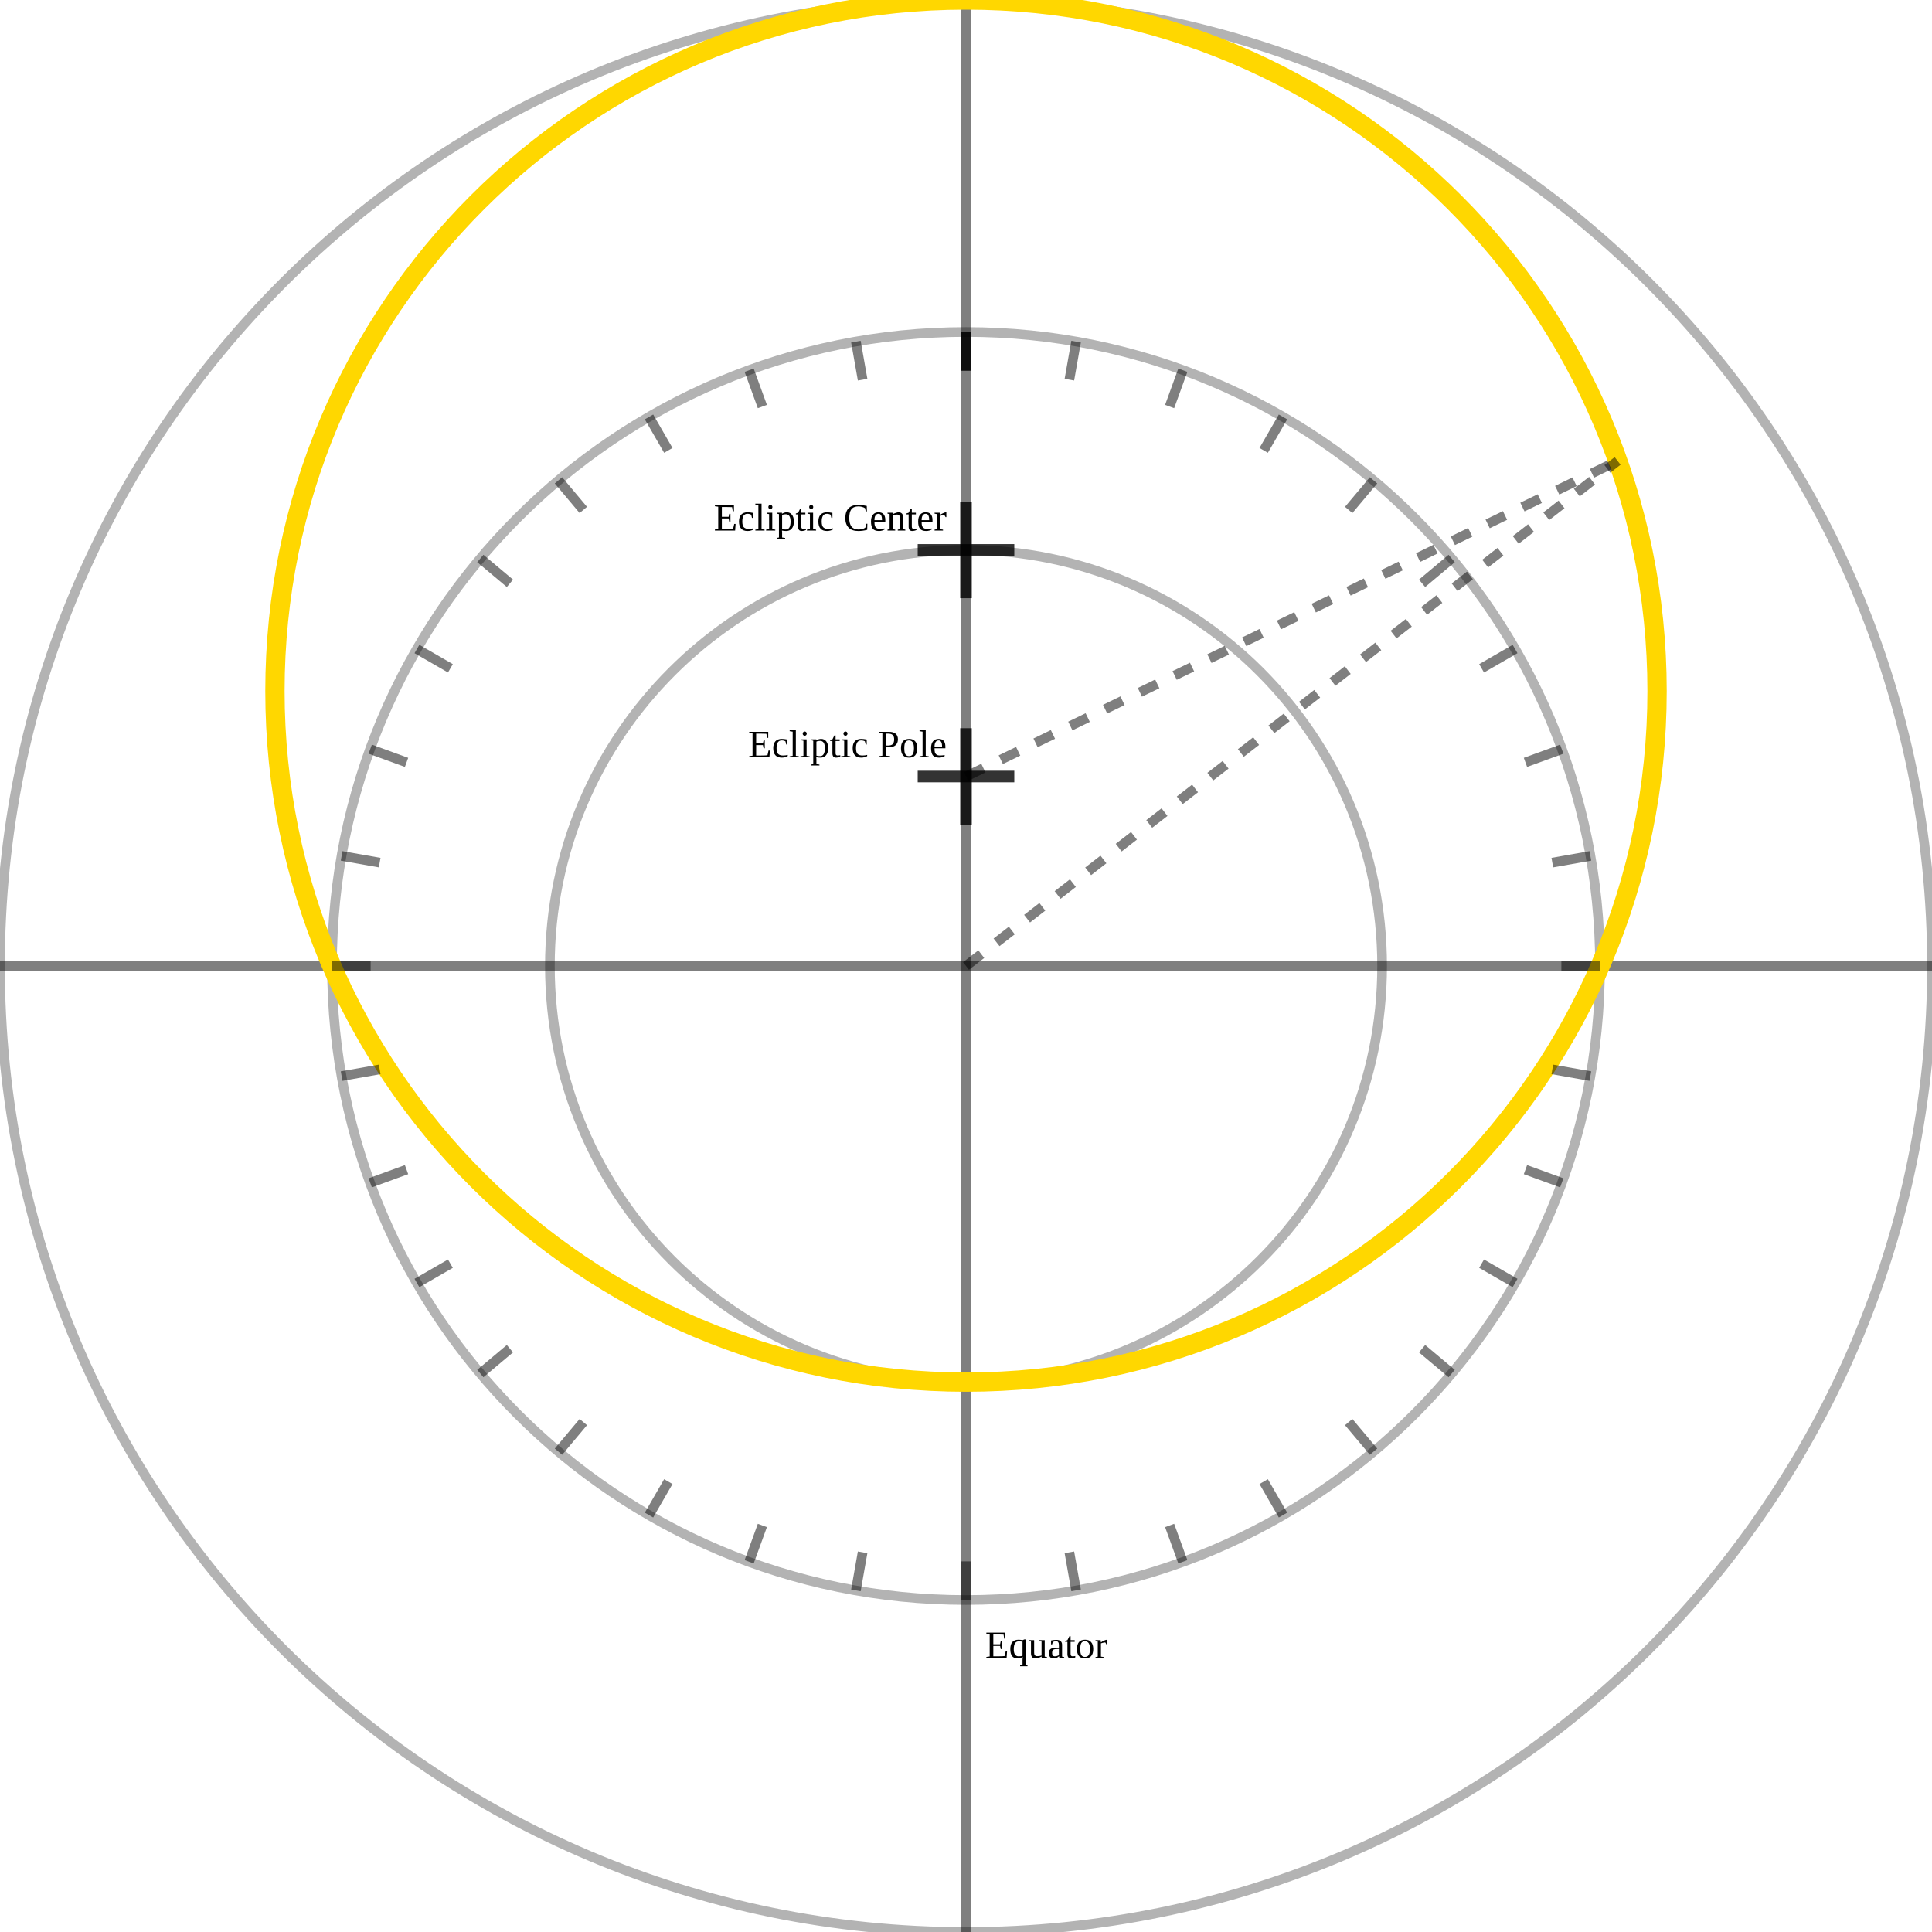
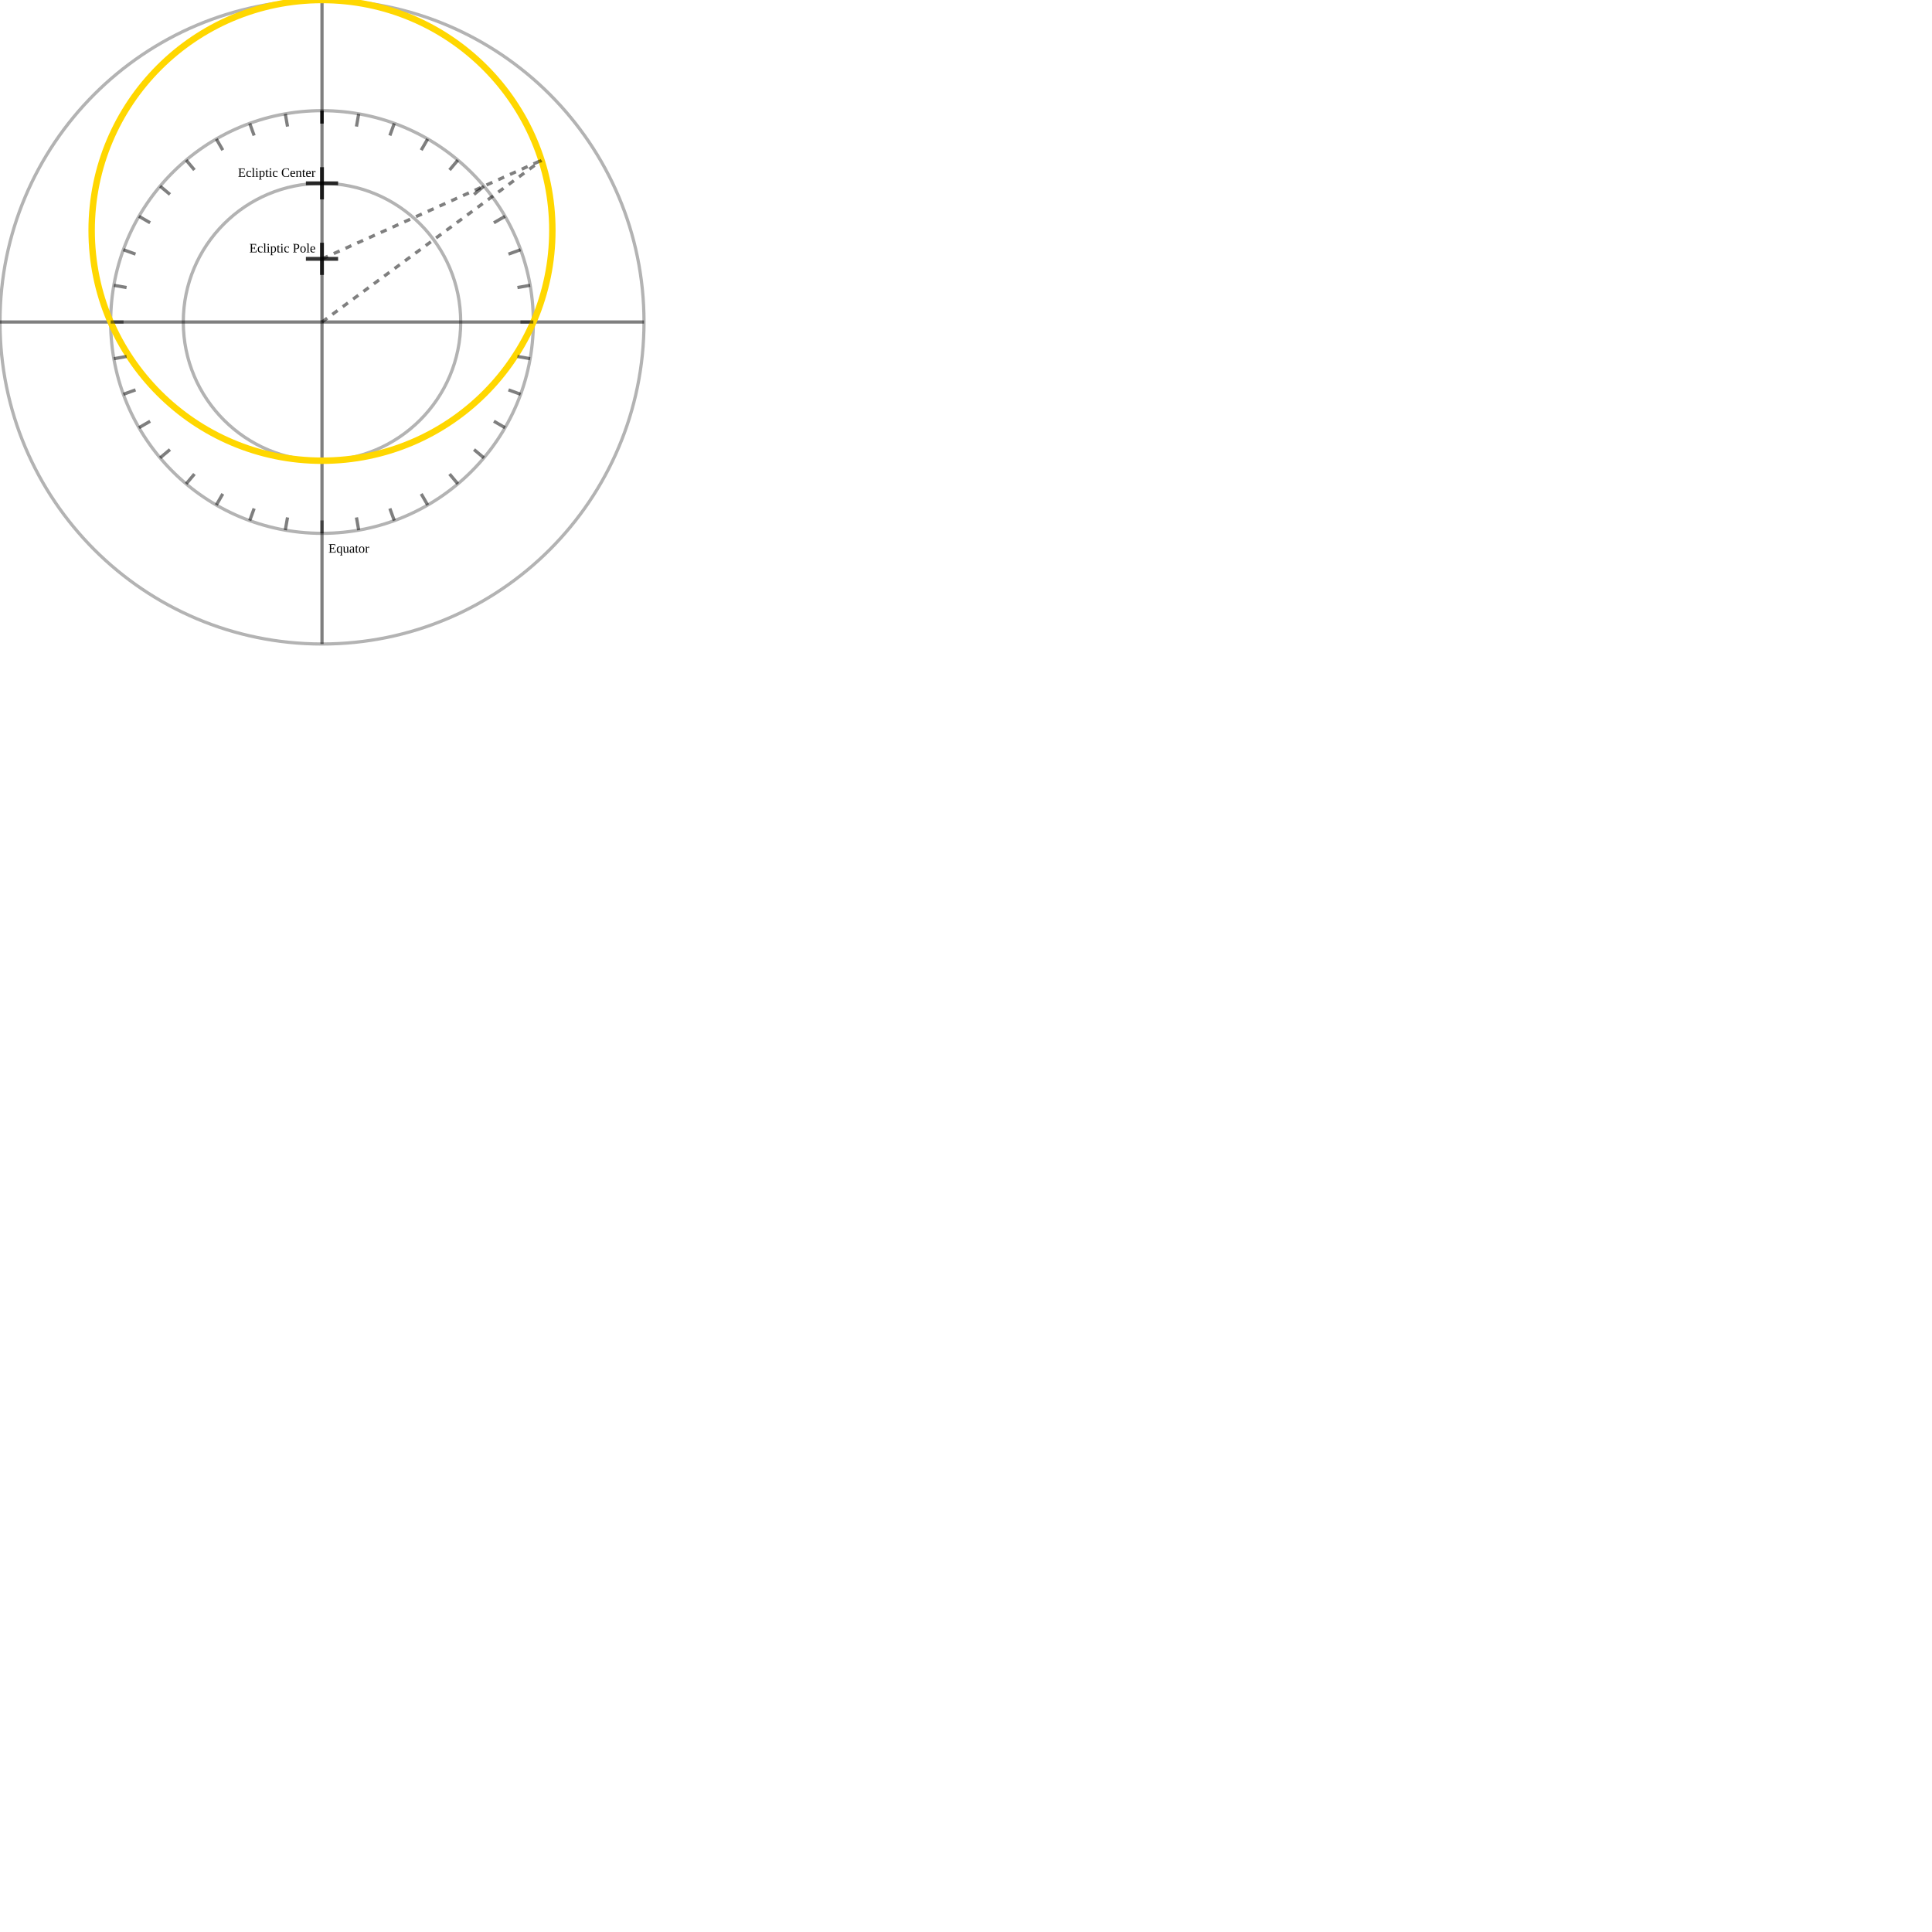
- <svg xmlns="http://www.w3.org/2000/svg" xmlns:xlink="http://www.w3.org/1999/xlink" viewbox="0 0 200 200" width="200" height="200">
+ <svg xmlns="http://www.w3.org/2000/svg" xmlns:xlink="http://www.w3.org/1999/xlink" viewbox="0 0 210 210" width="600" height="600">
  <defs>
    <style type="text/css">
        #diagramLabel {
          fill: black;
          text-anchor: end;
          font-size: 4px;
          stroke: none;
        }
        #crossHair{
          stroke: black;
          stroke-width: 1.2;
          stroke-opacity: 0.8;          
        }
        #tropicCircles {
          fill: none;
          stroke: black;
          stroke-width: 1;
          stroke-opacity: 0.3;
        }
        #eclipticCircle {
          fill: none;
          stroke: gold;
          stroke-width: 2;
          stroke-opacity: 1;
        }
        #axisFigure {
          stroke: black;
          stroke-width: 1;
          stroke-opacity: 0.5;
        }
        #division {
          stroke: black;
          stroke-width: 1;
          stroke-opacity: 0.5;
        }
        #divisionBold {
          stroke: red;
          stroke-width: 1;
          stroke-opacity: 1;
        }
        #eclipticPole, #eclipticCenter {
          stroke: black;
          stroke-width: 1;
          stroke-opacity: 0.5;
        }
        #constructionLine, #constructionLine4 {
          stroke-dasharray: 2 2;
          stroke: black;
          stroke-width: 1;
          stroke-opacity: 0.5
        }
    </style>
    <clipPath id="equatorialHole">
      <path d="             M0 65.632              A65.632 65.632 0 1 0 0 -65.632             A65.632 65.632 0 1 0 0 65.632z " />
    </clipPath>
    <clipPath id="eclipticHole">
      <path d="             M0 100.0             A71.538 71.538 0 0 1 0.0 -43.076             A71.538 71.538 0 0 1 0.0 100.0z" />
    </clipPath>
    <clipPath id="hole">
      <path id="test" fill-rule="evenodd" d="             M-2 100              A100 100 0 1 0 0 -100             A100 100 0 1 0 0 100z             M-5,24.614 5,24.614 5,14.614 -5,14.614 -5,24.614 0,100          " />
    </clipPath>
  </defs>
  <g id="diagram" style="stroke:black; stroke-width: 1;" transform="translate(100,100), scale(1, -1)">
    <g>
      <circle id="tropicCircles" cx="0" cy="0" r="100" />
      <circle id="tropicCircles" cx="0" cy="0" r="65.632" />
      <circle id="tropicCircles" cx="0" cy="0" r="43.076" />
      <text id="diagramLabel" style="text-anchor: start;" transform="scale(1,-1)" x="2" y="71.632">Equator</text>
    </g>
    <g id="axisFigure">
      <line x1="0" y1="-100" x2="0" y2="100" />
      <line x1="-100" y1="0" x2="100" y2="0" />
    </g>
    <path id="eclipticCircle" d="         M0 100.0         A71.538 71.538 0 0 1 0.0 -43.076         A71.538 71.538 0 0 1 0.0 100.0z" />
    <g id="eclipticCenter">
      <line id="crossHair" x1="-5" y1="43.076" x2="5" y2="43.076" />
      <line id="crossHair" x1="0" y1="38.076" x2="0" y2="48.076" />
      <text id="diagramLabel" transform="scale(1,-1)" x="-2" y="-45.076">Ecliptic Center</text>
    </g>
    <g id="eclipticPole">
      <line id="crossHair" x1="-5" y1="19.614" x2="5" y2="19.614" />
      <line id="crossHair" x1="0" y1="14.614" x2="0" y2="24.614" />
      <text id="diagramLabel" transform="scale(1,-1)" x="-2" y="-21.614">Ecliptic Pole</text>
    </g>
    <g>
      <line id="division" x1="0" y1="61.632" x2="0" y2="65.632" />
      <use xlink:href="#division" transform="rotate(0)" />
      <use xlink:href="#division" transform="rotate(10)" />
      <use xlink:href="#division" transform="rotate(20)" />
      <use xlink:href="#division" transform="rotate(30)" />
      <use xlink:href="#division" transform="rotate(40)" />
      <use xlink:href="#division" transform="rotate(50)" />
      <use xlink:href="#division" transform="rotate(60)" />
      <use xlink:href="#division" transform="rotate(70)" />
      <use xlink:href="#division" transform="rotate(80)" />
      <use xlink:href="#division" transform="rotate(90)" />
      <use xlink:href="#division" transform="rotate(100)" />
      <use xlink:href="#division" transform="rotate(110)" />
      <use xlink:href="#division" transform="rotate(120)" />
      <use xlink:href="#division" transform="rotate(130)" />
      <use xlink:href="#division" transform="rotate(140)" />
      <use xlink:href="#division" transform="rotate(150)" />
      <use xlink:href="#division" transform="rotate(160)" />
      <use xlink:href="#division" transform="rotate(170)" />
      <use xlink:href="#division" transform="rotate(180)" />
      <use xlink:href="#division" transform="rotate(190)" />
      <use xlink:href="#division" transform="rotate(200)" />
      <use xlink:href="#division" transform="rotate(210)" />
      <use xlink:href="#division" transform="rotate(220)" />
      <use xlink:href="#division" transform="rotate(230)" />
      <use xlink:href="#division" transform="rotate(240)" />
      <use xlink:href="#division" transform="rotate(250)" />
      <use xlink:href="#division" transform="rotate(260)" />
      <use xlink:href="#division" transform="rotate(270)" />
      <use xlink:href="#division" transform="rotate(280)" />
      <use xlink:href="#division" transform="rotate(290)" />
      <use xlink:href="#division" transform="rotate(300)" />
      <use xlink:href="#division" transform="rotate(310)" />
      <use xlink:href="#division" transform="rotate(320)" />
      <use xlink:href="#division" transform="rotate(330)" />
      <use xlink:href="#division" transform="rotate(340)" />
      <use xlink:href="#division" transform="rotate(350)" />
      <use xlink:href="#division" transform="rotate(360)" />
    </g>
    <g>
-       <line id="constructionLine" x1="0" y1="19.614" style="clip-path: url(#eclipticHole)" x2="80.891" y2="58.793" />
-       <line id="constructionLine4" x1="0" y1="0" x2="67.455" y2="52.286" />
+       <line id="constructionLine" x1="0" y1="19.614" style="clip-path: url(#eclipticHole)" x2="91.227" y2="60.573" />
+       <line id="constructionLine4" x1="0" y1="0" x2="68.151" y2="50.213" />
    </g>
  </g>
</svg>
